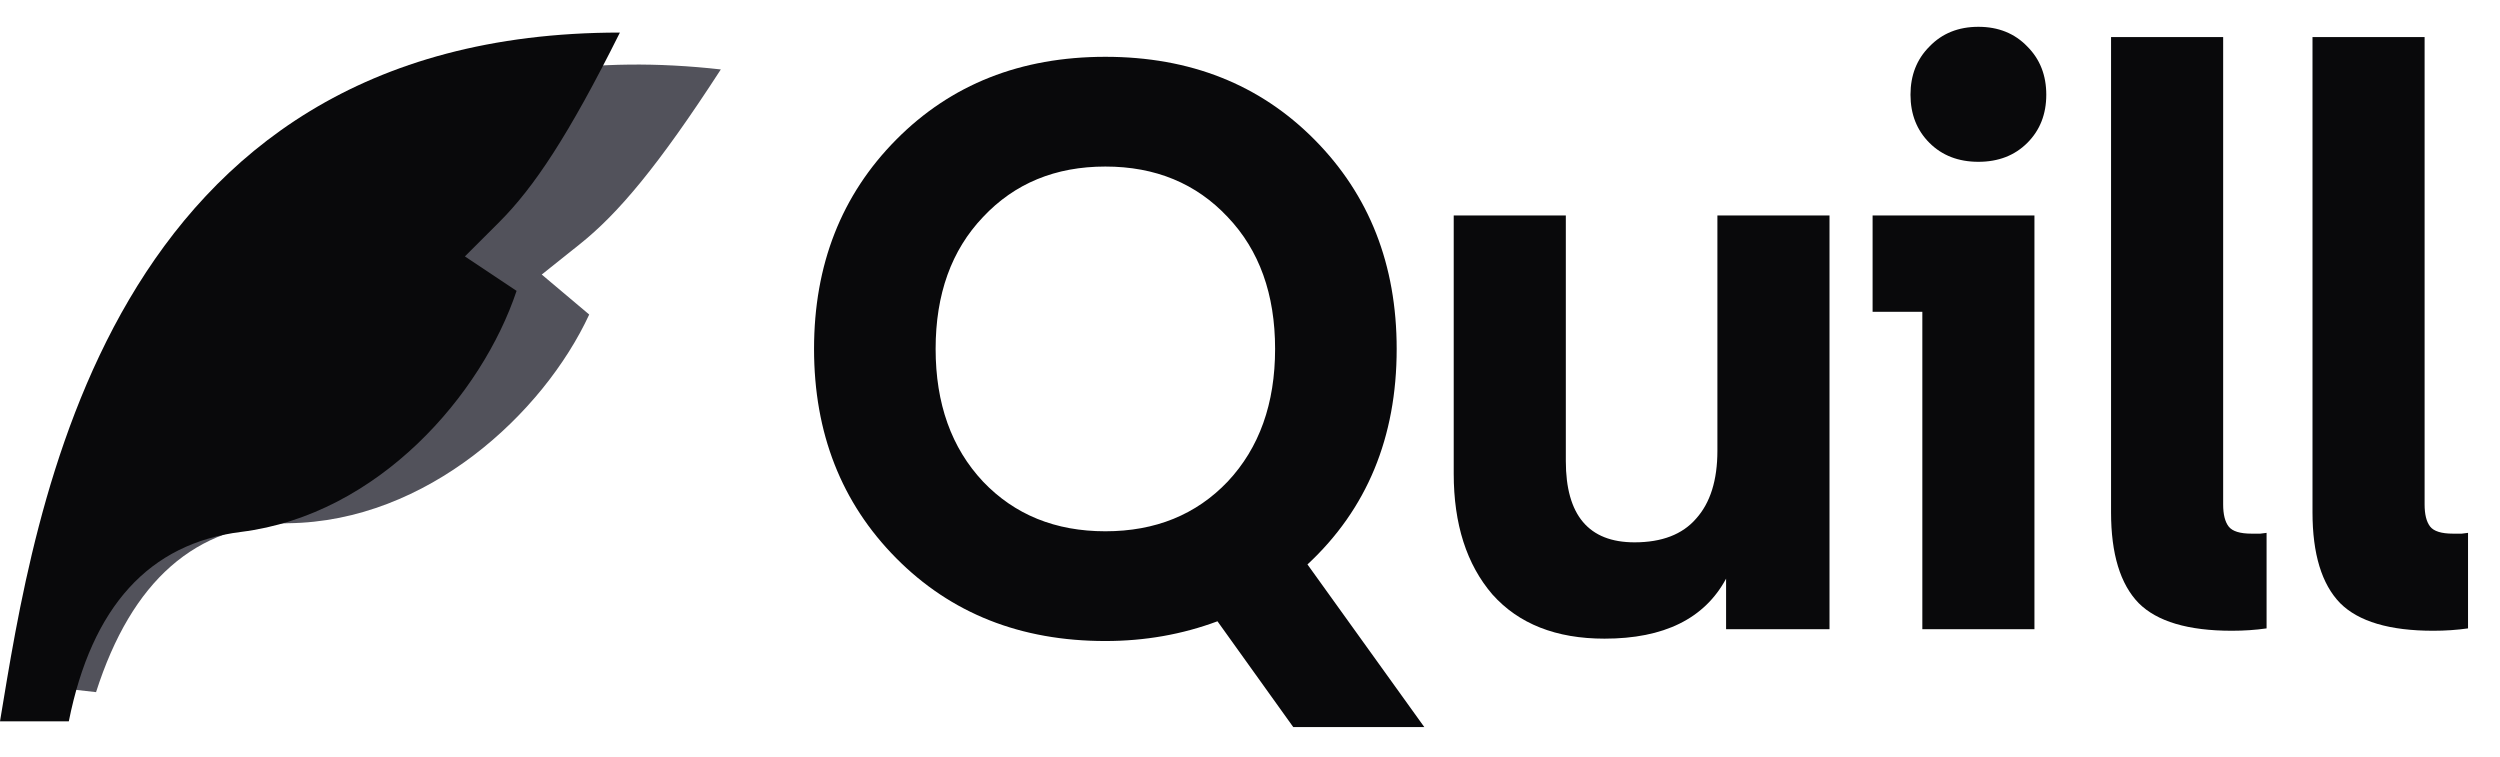
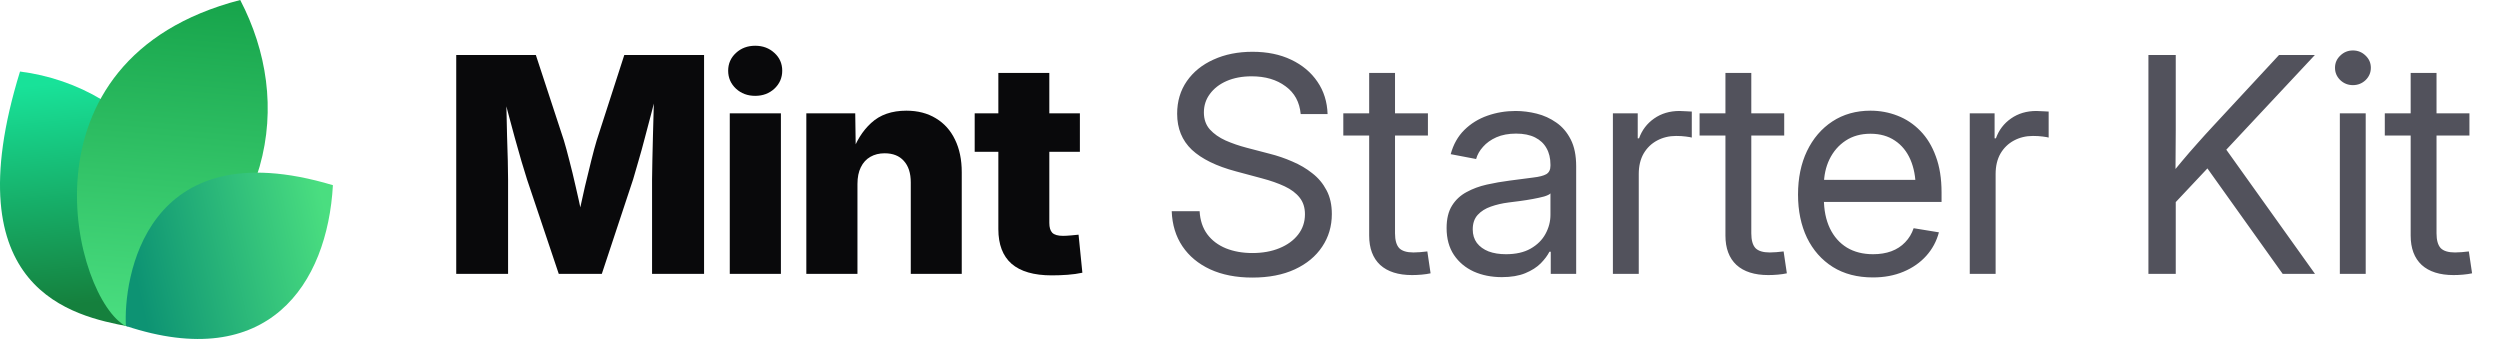
- <svg xmlns="http://www.w3.org/2000/svg" width="76" height="23" viewBox="0 0 76 23" fill="none">
-   <path d="M75.028 16.199V19.103C74.692 19.151 74.34 19.175 73.972 19.175C72.644 19.175 71.7 18.895 71.14 18.335C70.58 17.759 70.3 16.839 70.3 15.575V1.127H73.708V15.335C73.708 15.639 73.764 15.863 73.876 16.007C73.988 16.151 74.22 16.223 74.572 16.223C74.652 16.223 74.74 16.223 74.836 16.223C74.948 16.207 75.012 16.199 75.028 16.199Z" fill="#09090B" />
-   <path d="M68.904 16.199V19.103C68.568 19.151 68.216 19.175 67.848 19.175C66.52 19.175 65.576 18.895 65.016 18.335C64.456 17.759 64.176 16.839 64.176 15.575V1.127H67.584V15.335C67.584 15.639 67.64 15.863 67.752 16.007C67.864 16.151 68.096 16.223 68.448 16.223C68.528 16.223 68.616 16.223 68.712 16.223C68.824 16.207 68.888 16.199 68.904 16.199Z" fill="#09090B" />
-   <path d="M56.927 9.479V6.551H61.847V19.127H58.439V9.479H56.927ZM61.631 4.343C61.247 4.727 60.751 4.919 60.143 4.919C59.535 4.919 59.039 4.727 58.655 4.343C58.271 3.959 58.079 3.471 58.079 2.879C58.079 2.287 58.271 1.799 58.655 1.415C59.039 1.015 59.535 0.815 60.143 0.815C60.751 0.815 61.247 1.015 61.631 1.415C62.015 1.799 62.207 2.287 62.207 2.879C62.207 3.471 62.015 3.959 61.631 4.343Z" fill="#09090B" />
-   <path d="M52.209 13.703V6.551H55.617V19.127H52.473V17.591C51.817 18.807 50.585 19.415 48.777 19.415C47.305 19.415 46.169 18.967 45.369 18.071C44.585 17.159 44.193 15.935 44.193 14.399V6.551H47.601V14.015C47.601 15.663 48.297 16.487 49.689 16.487C50.521 16.487 51.145 16.247 51.561 15.767C51.993 15.287 52.209 14.599 52.209 13.703Z" fill="#09090B" />
-   <path d="M42.459 10.607C42.459 13.295 41.555 15.479 39.747 17.159L43.299 22.103H39.315L37.011 18.887C35.939 19.287 34.803 19.487 33.603 19.487C31.027 19.487 28.907 18.647 27.243 16.967C25.579 15.287 24.747 13.167 24.747 10.607C24.747 8.047 25.579 5.927 27.243 4.247C28.907 2.567 31.027 1.727 33.603 1.727C36.179 1.727 38.299 2.567 39.963 4.247C41.627 5.927 42.459 8.047 42.459 10.607ZM37.323 14.639C38.283 13.615 38.763 12.271 38.763 10.607C38.763 8.943 38.283 7.607 37.323 6.599C36.363 5.575 35.123 5.063 33.603 5.063C32.083 5.063 30.843 5.575 29.883 6.599C28.923 7.607 28.443 8.943 28.443 10.607C28.443 12.271 28.923 13.615 29.883 14.639C30.843 15.647 32.083 16.151 33.603 16.151C35.123 16.151 36.363 15.647 37.323 14.639Z" fill="#09090B" />
-   <path d="M21.913 2.111C6.308 0.352 2.585 14.682 0.841 20.807C1.534 20.885 2.227 20.963 2.92 21.041C4.003 17.652 5.953 15.94 8.768 15.906C12.988 15.855 16.52 12.566 17.912 9.562L16.469 8.346C16.855 8.038 17.241 7.73 17.626 7.423C18.784 6.5 20.005 5.057 21.913 2.111Z" fill="#52525B" />
-   <path d="M18.845 0.99C3.141 0.99 1.047 15.647 0 21.928C0.698 21.928 1.395 21.928 2.092 21.928C2.789 18.439 4.535 16.52 7.329 16.17C11.516 15.647 14.657 11.982 15.704 8.842L14.133 7.795C14.482 7.446 14.832 7.097 15.181 6.748C16.227 5.701 17.279 4.131 18.845 0.99Z" fill="#09090B" />
+ <svg xmlns="http://www.w3.org/2000/svg" width="177" height="24" viewBox="0 0 177 24" fill="none">
+   <path d="M9.061 23.108C5.268 22.377 -3.391 20.627 1.417 5.064C9.634 6.099 16.973 14.064 9.061 23.108Z" fill="url(#paint0_linear_17557_2020)" />
+   <path d="M8.919 23.094C5.276 21.222 0.784 4.209 17.007 0C20.757 7.193 19.621 16.545 8.919 23.094Z" fill="url(#paint1_linear_17557_2020)" />
+   <path d="M8.914 23.079C8.735 19.882 10.159 9.085 23.57 13.111C23.181 20.123 18.984 26.418 8.914 23.079Z" fill="url(#paint2_linear_17557_2020)" />
+   <path d="M32.301 19.392V3.894H37.938L39.925 9.948C40.036 10.315 40.164 10.787 40.31 11.362C40.462 11.938 40.611 12.552 40.757 13.204C40.91 13.855 41.048 14.483 41.173 15.086C41.305 15.682 41.412 16.192 41.495 16.615H40.695C40.771 16.192 40.871 15.682 40.996 15.086C41.128 14.49 41.267 13.866 41.412 13.214C41.565 12.562 41.714 11.948 41.86 11.373C42.005 10.79 42.133 10.315 42.244 9.948L44.2 3.894H49.848V19.392H46.166V12.704C46.166 12.357 46.173 11.917 46.187 11.383C46.2 10.849 46.214 10.27 46.228 9.646C46.249 9.022 46.266 8.391 46.28 7.753C46.301 7.115 46.311 6.519 46.311 5.964H46.623C46.485 6.561 46.332 7.181 46.166 7.826C45.999 8.471 45.833 9.102 45.666 9.719C45.507 10.336 45.351 10.901 45.198 11.414C45.053 11.928 44.928 12.357 44.824 12.704L42.608 19.392H39.561L37.314 12.704C37.203 12.357 37.072 11.928 36.919 11.414C36.773 10.901 36.614 10.34 36.441 9.729C36.274 9.112 36.104 8.481 35.931 7.836C35.764 7.192 35.608 6.567 35.463 5.964H35.827C35.834 6.512 35.844 7.105 35.858 7.743C35.872 8.374 35.886 9.005 35.9 9.636C35.92 10.26 35.938 10.839 35.952 11.373C35.965 11.907 35.972 12.351 35.972 12.704V19.392H32.301ZM51.668 19.392V8.024H55.288V19.392H51.668ZM53.468 6.786C52.927 6.786 52.473 6.616 52.105 6.276C51.738 5.93 51.554 5.507 51.554 5.007C51.554 4.508 51.738 4.088 52.105 3.749C52.473 3.409 52.927 3.239 53.468 3.239C54.009 3.239 54.463 3.409 54.83 3.749C55.198 4.082 55.382 4.501 55.382 5.007C55.382 5.507 55.198 5.93 54.83 6.276C54.463 6.616 54.009 6.786 53.468 6.786ZM60.708 13.027V19.392H57.088V8.024H60.551L60.593 10.967H60.281C60.593 10.024 61.061 9.268 61.685 8.7C62.309 8.124 63.138 7.836 64.171 7.836C64.975 7.836 65.672 8.017 66.262 8.377C66.851 8.731 67.302 9.234 67.614 9.885C67.933 10.537 68.092 11.307 68.092 12.194V19.392H64.483V12.912C64.483 12.26 64.32 11.754 63.994 11.394C63.675 11.033 63.221 10.853 62.632 10.853C62.25 10.853 61.914 10.936 61.623 11.102C61.332 11.269 61.106 11.515 60.947 11.841C60.787 12.16 60.708 12.555 60.708 13.027ZM76.456 8.024V10.749H69.008V8.024H76.456ZM70.683 5.163H74.292V15.783C74.292 16.102 74.361 16.334 74.5 16.48C74.646 16.625 74.899 16.698 75.259 16.698C75.405 16.698 75.596 16.688 75.831 16.667C76.074 16.646 76.251 16.629 76.362 16.615L76.632 19.309C76.313 19.378 75.963 19.427 75.582 19.455C75.207 19.482 74.836 19.496 74.469 19.496C73.2 19.496 72.25 19.222 71.619 18.674C70.995 18.127 70.683 17.308 70.683 16.22V5.163Z" fill="#09090B" />
+   <path d="M88.667 19.652C87.523 19.652 86.528 19.458 85.682 19.07C84.843 18.681 84.188 18.137 83.716 17.437C83.245 16.736 82.992 15.908 82.957 14.951H84.933C84.968 15.596 85.148 16.14 85.474 16.584C85.8 17.021 86.24 17.354 86.795 17.582C87.35 17.804 87.974 17.915 88.667 17.915C89.388 17.915 90.026 17.801 90.581 17.572C91.143 17.343 91.583 17.024 91.902 16.615C92.228 16.199 92.391 15.717 92.391 15.169C92.391 14.698 92.266 14.306 92.017 13.994C91.767 13.675 91.413 13.408 90.956 13.193C90.498 12.978 89.954 12.787 89.323 12.621L87.502 12.132C86.123 11.765 85.082 11.255 84.382 10.603C83.689 9.944 83.342 9.095 83.342 8.055C83.342 7.174 83.571 6.404 84.028 5.746C84.486 5.087 85.117 4.577 85.921 4.217C86.726 3.849 87.645 3.666 88.678 3.666C89.718 3.666 90.63 3.853 91.413 4.227C92.204 4.602 92.824 5.122 93.275 5.787C93.726 6.446 93.965 7.209 93.993 8.076H92.089C92.013 7.23 91.656 6.574 91.018 6.11C90.387 5.638 89.586 5.403 88.615 5.403C87.95 5.403 87.36 5.513 86.847 5.735C86.341 5.957 85.946 6.262 85.661 6.651C85.377 7.032 85.235 7.469 85.235 7.961C85.235 8.447 85.377 8.849 85.661 9.168C85.946 9.48 86.317 9.74 86.774 9.948C87.232 10.149 87.724 10.319 88.251 10.457L89.884 10.884C90.439 11.023 90.977 11.206 91.496 11.435C92.023 11.657 92.495 11.934 92.911 12.267C93.334 12.593 93.67 12.995 93.92 13.474C94.17 13.945 94.294 14.504 94.294 15.149C94.294 16.015 94.066 16.788 93.608 17.468C93.157 18.148 92.512 18.681 91.673 19.07C90.834 19.458 89.832 19.652 88.667 19.652ZM101.097 8.024V9.594H95.106V8.024H101.097ZM96.937 5.163H98.767V16.521C98.767 17 98.865 17.347 99.059 17.562C99.26 17.77 99.6 17.874 100.078 17.874C100.21 17.874 100.366 17.867 100.546 17.853C100.733 17.832 100.903 17.815 101.056 17.801L101.285 19.351C101.097 19.392 100.886 19.423 100.65 19.444C100.414 19.465 100.189 19.475 99.974 19.475C98.996 19.475 98.244 19.236 97.717 18.758C97.197 18.272 96.937 17.579 96.937 16.677V5.163ZM106.33 19.621C105.595 19.621 104.932 19.489 104.343 19.226C103.754 18.955 103.285 18.564 102.939 18.05C102.592 17.53 102.419 16.896 102.419 16.147C102.419 15.495 102.547 14.965 102.804 14.556C103.06 14.146 103.403 13.828 103.833 13.599C104.263 13.363 104.742 13.186 105.269 13.068C105.796 12.95 106.333 12.857 106.881 12.787C107.574 12.69 108.132 12.617 108.555 12.569C108.978 12.52 109.287 12.441 109.481 12.33C109.675 12.212 109.772 12.014 109.772 11.737V11.654C109.772 11.203 109.679 10.815 109.492 10.489C109.311 10.163 109.041 9.91 108.68 9.729C108.32 9.549 107.872 9.459 107.338 9.459C106.805 9.459 106.34 9.546 105.945 9.719C105.556 9.892 105.241 10.118 104.998 10.395C104.755 10.665 104.593 10.953 104.509 11.258L102.71 10.915C102.897 10.222 103.22 9.65 103.677 9.199C104.135 8.748 104.679 8.412 105.31 8.19C105.941 7.968 106.607 7.857 107.307 7.857C107.8 7.857 108.295 7.92 108.795 8.044C109.301 8.169 109.765 8.381 110.188 8.679C110.611 8.97 110.951 9.369 111.208 9.875C111.464 10.374 111.593 11.005 111.593 11.768V19.392H109.793V17.822H109.7C109.568 18.085 109.363 18.359 109.086 18.643C108.809 18.921 108.444 19.153 107.994 19.34C107.543 19.527 106.988 19.621 106.33 19.621ZM106.621 17.998C107.321 17.998 107.904 17.867 108.368 17.603C108.84 17.333 109.19 16.986 109.419 16.563C109.654 16.133 109.772 15.682 109.772 15.211V13.692C109.703 13.769 109.554 13.841 109.325 13.911C109.096 13.973 108.829 14.032 108.524 14.088C108.226 14.143 107.921 14.192 107.609 14.233C107.304 14.275 107.033 14.309 106.798 14.337C106.354 14.393 105.938 14.49 105.549 14.628C105.168 14.76 104.86 14.954 104.624 15.211C104.388 15.467 104.27 15.811 104.27 16.241C104.27 16.615 104.367 16.934 104.561 17.198C104.762 17.461 105.04 17.662 105.393 17.801C105.747 17.933 106.156 17.998 106.621 17.998ZM114.193 19.392V8.024H115.951V9.792H116.045C116.253 9.209 116.61 8.741 117.116 8.388C117.622 8.034 118.219 7.857 118.905 7.857C119.058 7.857 119.217 7.864 119.384 7.878C119.55 7.885 119.682 7.892 119.779 7.899V9.74C119.716 9.719 119.578 9.695 119.363 9.667C119.155 9.639 118.922 9.625 118.666 9.625C118.174 9.625 117.726 9.733 117.324 9.948C116.922 10.163 116.603 10.471 116.367 10.874C116.138 11.276 116.024 11.758 116.024 12.319V19.392H114.193ZM126.322 8.024V9.594H120.33V8.024H126.322ZM122.161 5.163H123.992V16.521C123.992 17 124.089 17.347 124.283 17.562C124.484 17.77 124.824 17.874 125.302 17.874C125.434 17.874 125.59 17.867 125.77 17.853C125.958 17.832 126.127 17.815 126.28 17.801L126.509 19.351C126.322 19.392 126.11 19.423 125.874 19.444C125.639 19.465 125.413 19.475 125.198 19.475C124.221 19.475 123.468 19.236 122.941 18.758C122.421 18.272 122.161 17.579 122.161 16.677V5.163ZM132.604 19.642C131.502 19.642 130.555 19.396 129.765 18.903C128.974 18.404 128.364 17.714 127.934 16.834C127.511 15.946 127.3 14.927 127.3 13.775C127.3 12.611 127.511 11.584 127.934 10.697C128.364 9.802 128.964 9.102 129.734 8.596C130.51 8.089 131.408 7.836 132.428 7.836C133.1 7.836 133.738 7.954 134.341 8.19C134.952 8.426 135.489 8.783 135.954 9.261C136.425 9.74 136.793 10.343 137.056 11.071C137.327 11.792 137.462 12.645 137.462 13.63V14.296H128.433V12.735H136.463L135.631 13.297C135.631 12.541 135.506 11.876 135.257 11.3C135.007 10.725 134.643 10.277 134.165 9.958C133.686 9.632 133.107 9.469 132.428 9.469C131.748 9.469 131.162 9.632 130.67 9.958C130.177 10.284 129.796 10.725 129.526 11.279C129.262 11.827 129.13 12.441 129.13 13.12V14.046C129.13 14.864 129.273 15.572 129.557 16.168C129.841 16.757 130.243 17.211 130.763 17.53C131.283 17.842 131.901 17.998 132.615 17.998C133.093 17.998 133.523 17.929 133.905 17.79C134.293 17.645 134.619 17.433 134.882 17.156C135.153 16.879 135.354 16.546 135.486 16.157L137.275 16.449C137.108 17.08 136.81 17.634 136.38 18.113C135.95 18.591 135.413 18.966 134.768 19.236C134.123 19.507 133.402 19.642 132.604 19.642ZM139.459 19.392V8.024H141.217V9.792H141.311C141.519 9.209 141.876 8.741 142.382 8.388C142.888 8.034 143.485 7.857 144.171 7.857C144.324 7.857 144.483 7.864 144.649 7.878C144.816 7.885 144.948 7.892 145.045 7.899V9.74C144.982 9.719 144.844 9.695 144.629 9.667C144.421 9.639 144.188 9.625 143.932 9.625C143.439 9.625 142.992 9.733 142.59 9.948C142.188 10.163 141.869 10.471 141.633 10.874C141.404 11.276 141.29 11.758 141.29 12.319V19.392H139.459ZM153.429 14.961V12.715C153.783 12.257 154.136 11.82 154.49 11.404C154.844 10.981 155.204 10.565 155.572 10.156C155.939 9.74 156.314 9.327 156.695 8.918L161.355 3.894H163.893L157.277 10.967H157.184L153.429 14.961ZM152.108 19.392V3.894H154.043V9.241L154.022 12.559L154.043 13.505V19.392H152.108ZM161.615 19.392L155.967 11.477L157.173 9.969L163.903 19.392H161.615ZM165.661 19.392V8.024H167.492V19.392H165.661ZM166.587 6.027C166.24 6.027 165.942 5.909 165.692 5.673C165.443 5.43 165.318 5.139 165.318 4.799C165.318 4.459 165.443 4.172 165.692 3.936C165.942 3.693 166.24 3.572 166.587 3.572C166.934 3.572 167.232 3.693 167.482 3.936C167.731 4.172 167.856 4.459 167.856 4.799C167.856 5.139 167.731 5.43 167.482 5.673C167.232 5.909 166.934 6.027 166.587 6.027ZM174.836 8.024V9.594H168.844V8.024H174.836ZM170.675 5.163H172.506V16.521C172.506 17 172.603 17.347 172.797 17.562C172.998 17.77 173.338 17.874 173.816 17.874C173.948 17.874 174.104 17.867 174.284 17.853C174.472 17.832 174.641 17.815 174.794 17.801L175.023 19.351C174.836 19.392 174.624 19.423 174.388 19.444C174.153 19.465 173.927 19.475 173.712 19.475C172.735 19.475 171.982 19.236 171.455 18.758C170.935 18.272 170.675 17.579 170.675 16.677V5.163Z" fill="#52525C" />
+   <defs>
+     <linearGradient id="paint0_linear_17557_2020" x1="3.776" y1="5.916" x2="5.232" y2="21.559" gradientUnits="userSpaceOnUse">
+       <stop stop-color="#18E299" />
+       <stop offset="1" stop-color="#15803D" />
+     </linearGradient>
+     <linearGradient id="paint1_linear_17557_2020" x1="12.171" y1="-0.718" x2="10.19" y2="22.983" gradientUnits="userSpaceOnUse">
+       <stop stop-color="#16A34A" />
+       <stop offset="1" stop-color="#4ADE80" />
+     </linearGradient>
+     <linearGradient id="paint2_linear_17557_2020" x1="23.133" y1="15.353" x2="9.338" y2="18.52" gradientUnits="userSpaceOnUse">
+       <stop stop-color="#4ADE80" />
+       <stop offset="1" stop-color="#0D9373" />
+     </linearGradient>
+   </defs>
</svg>
